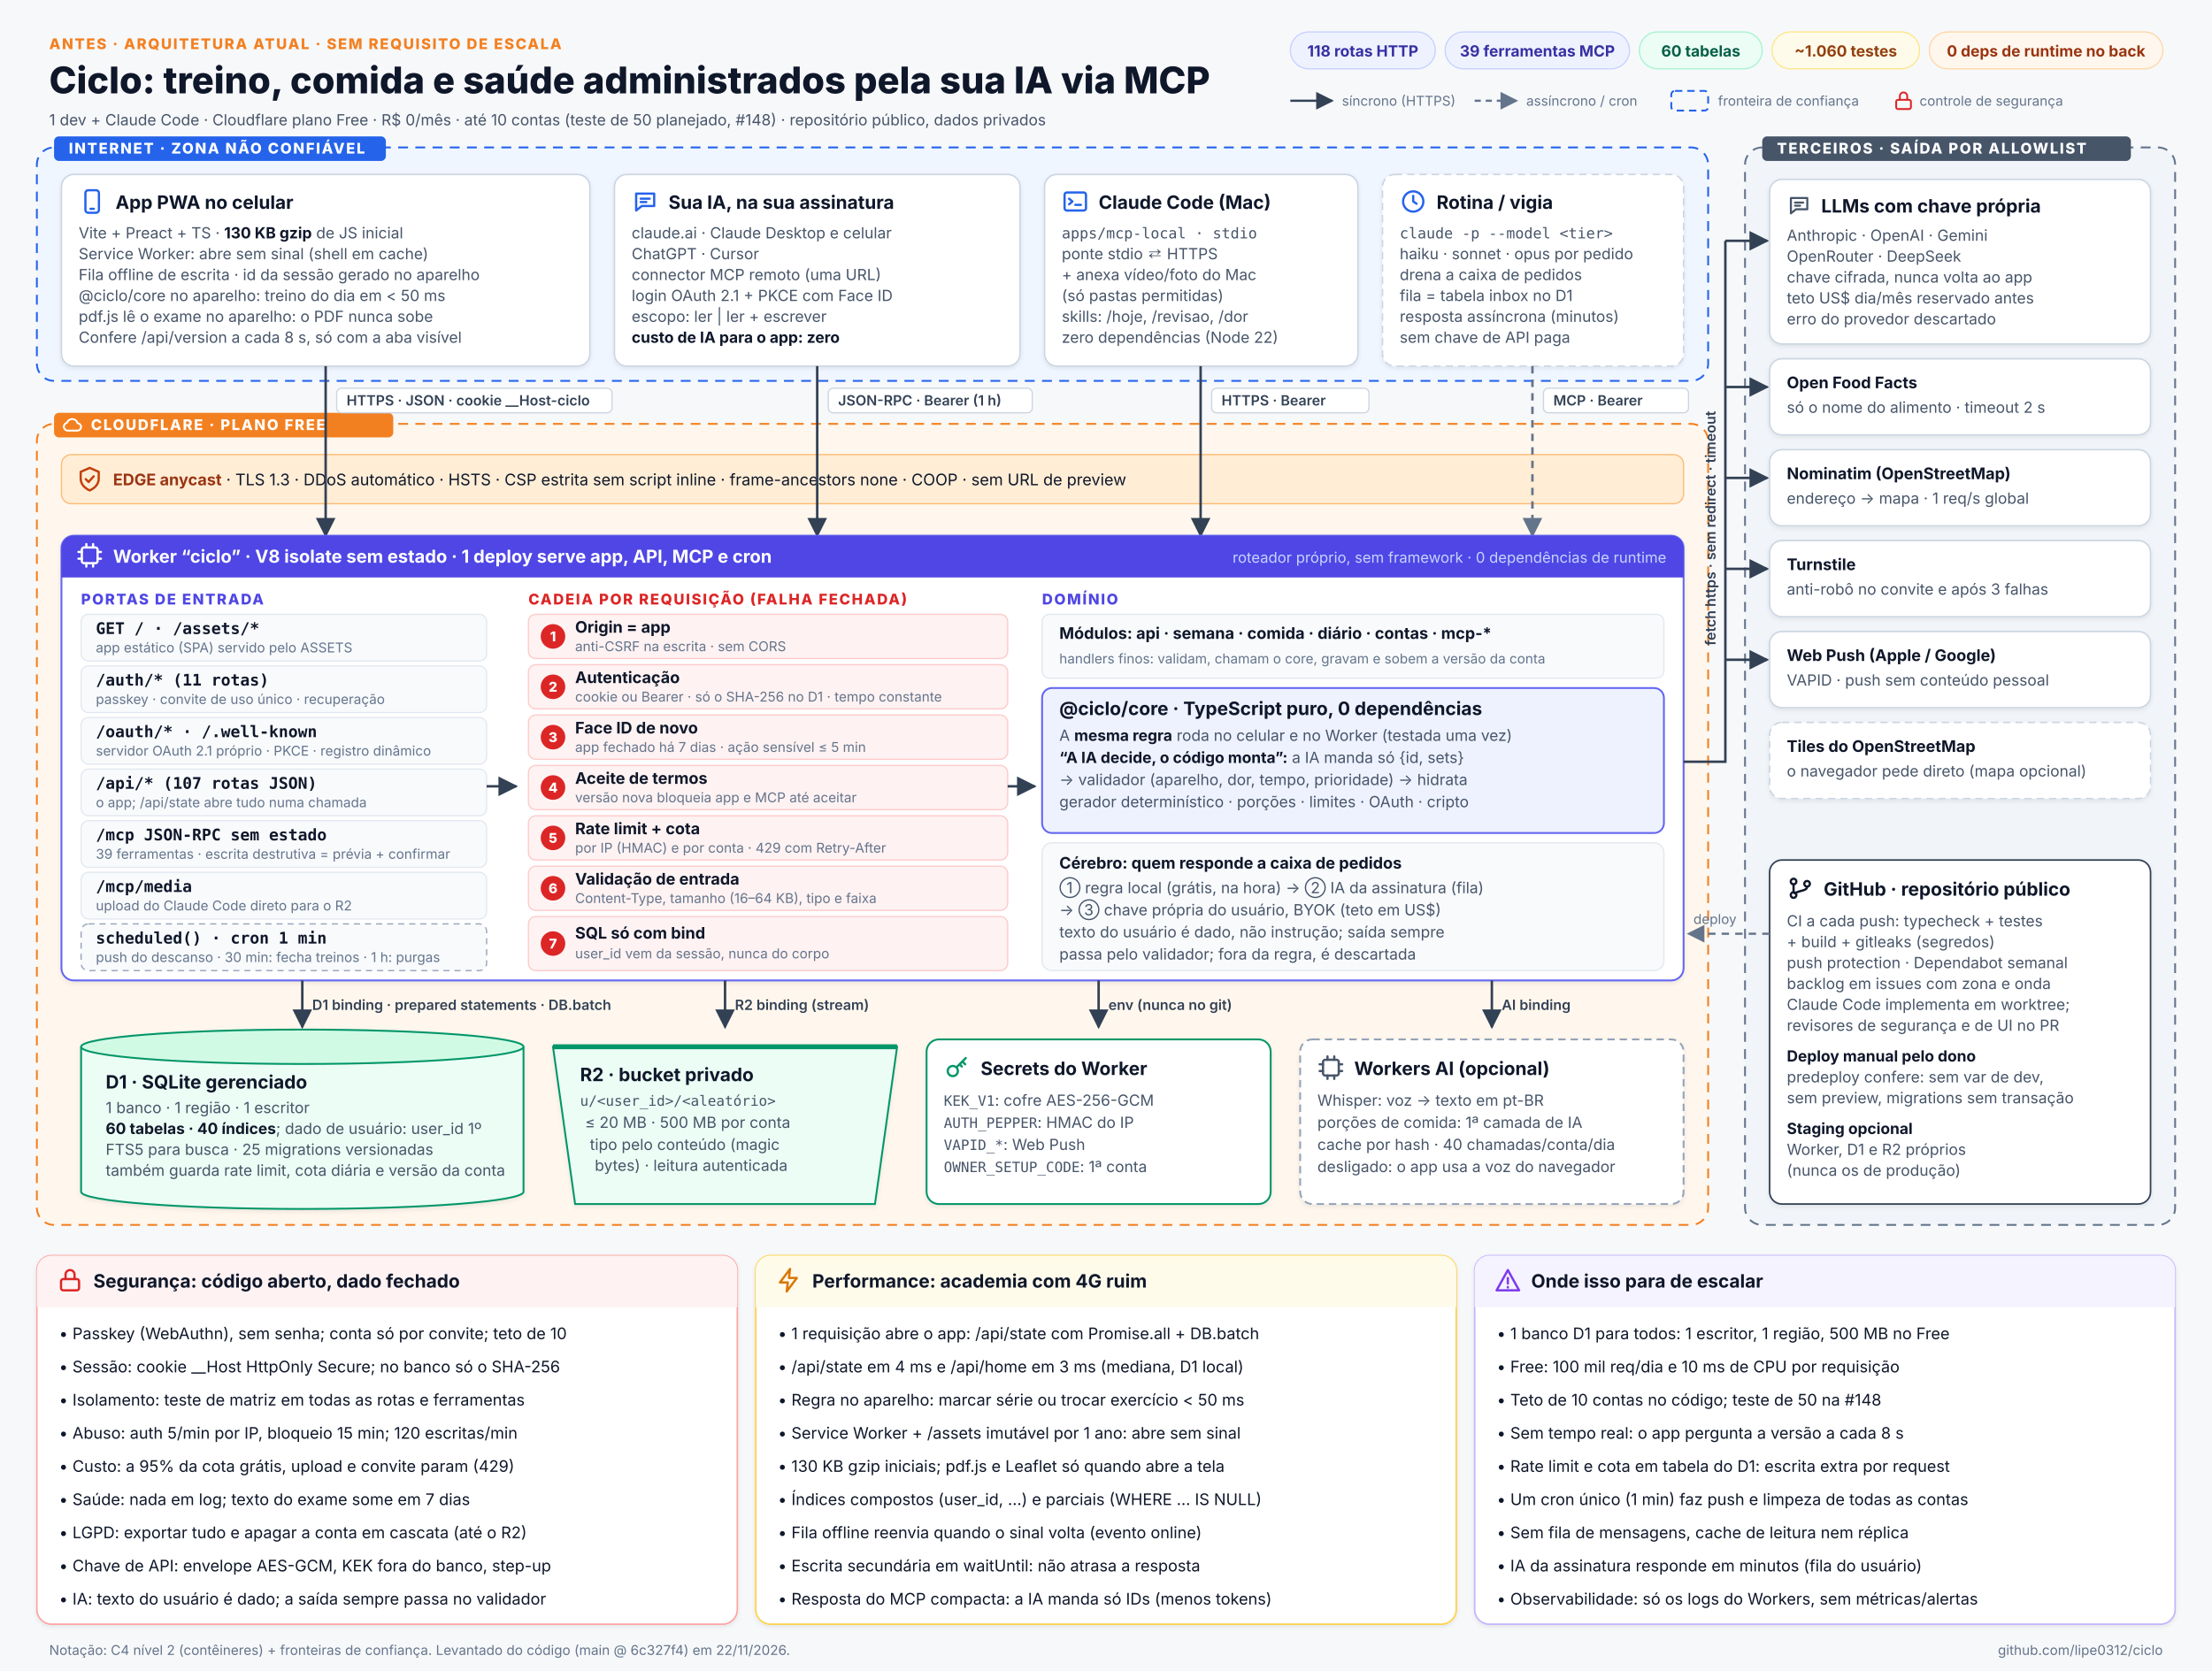
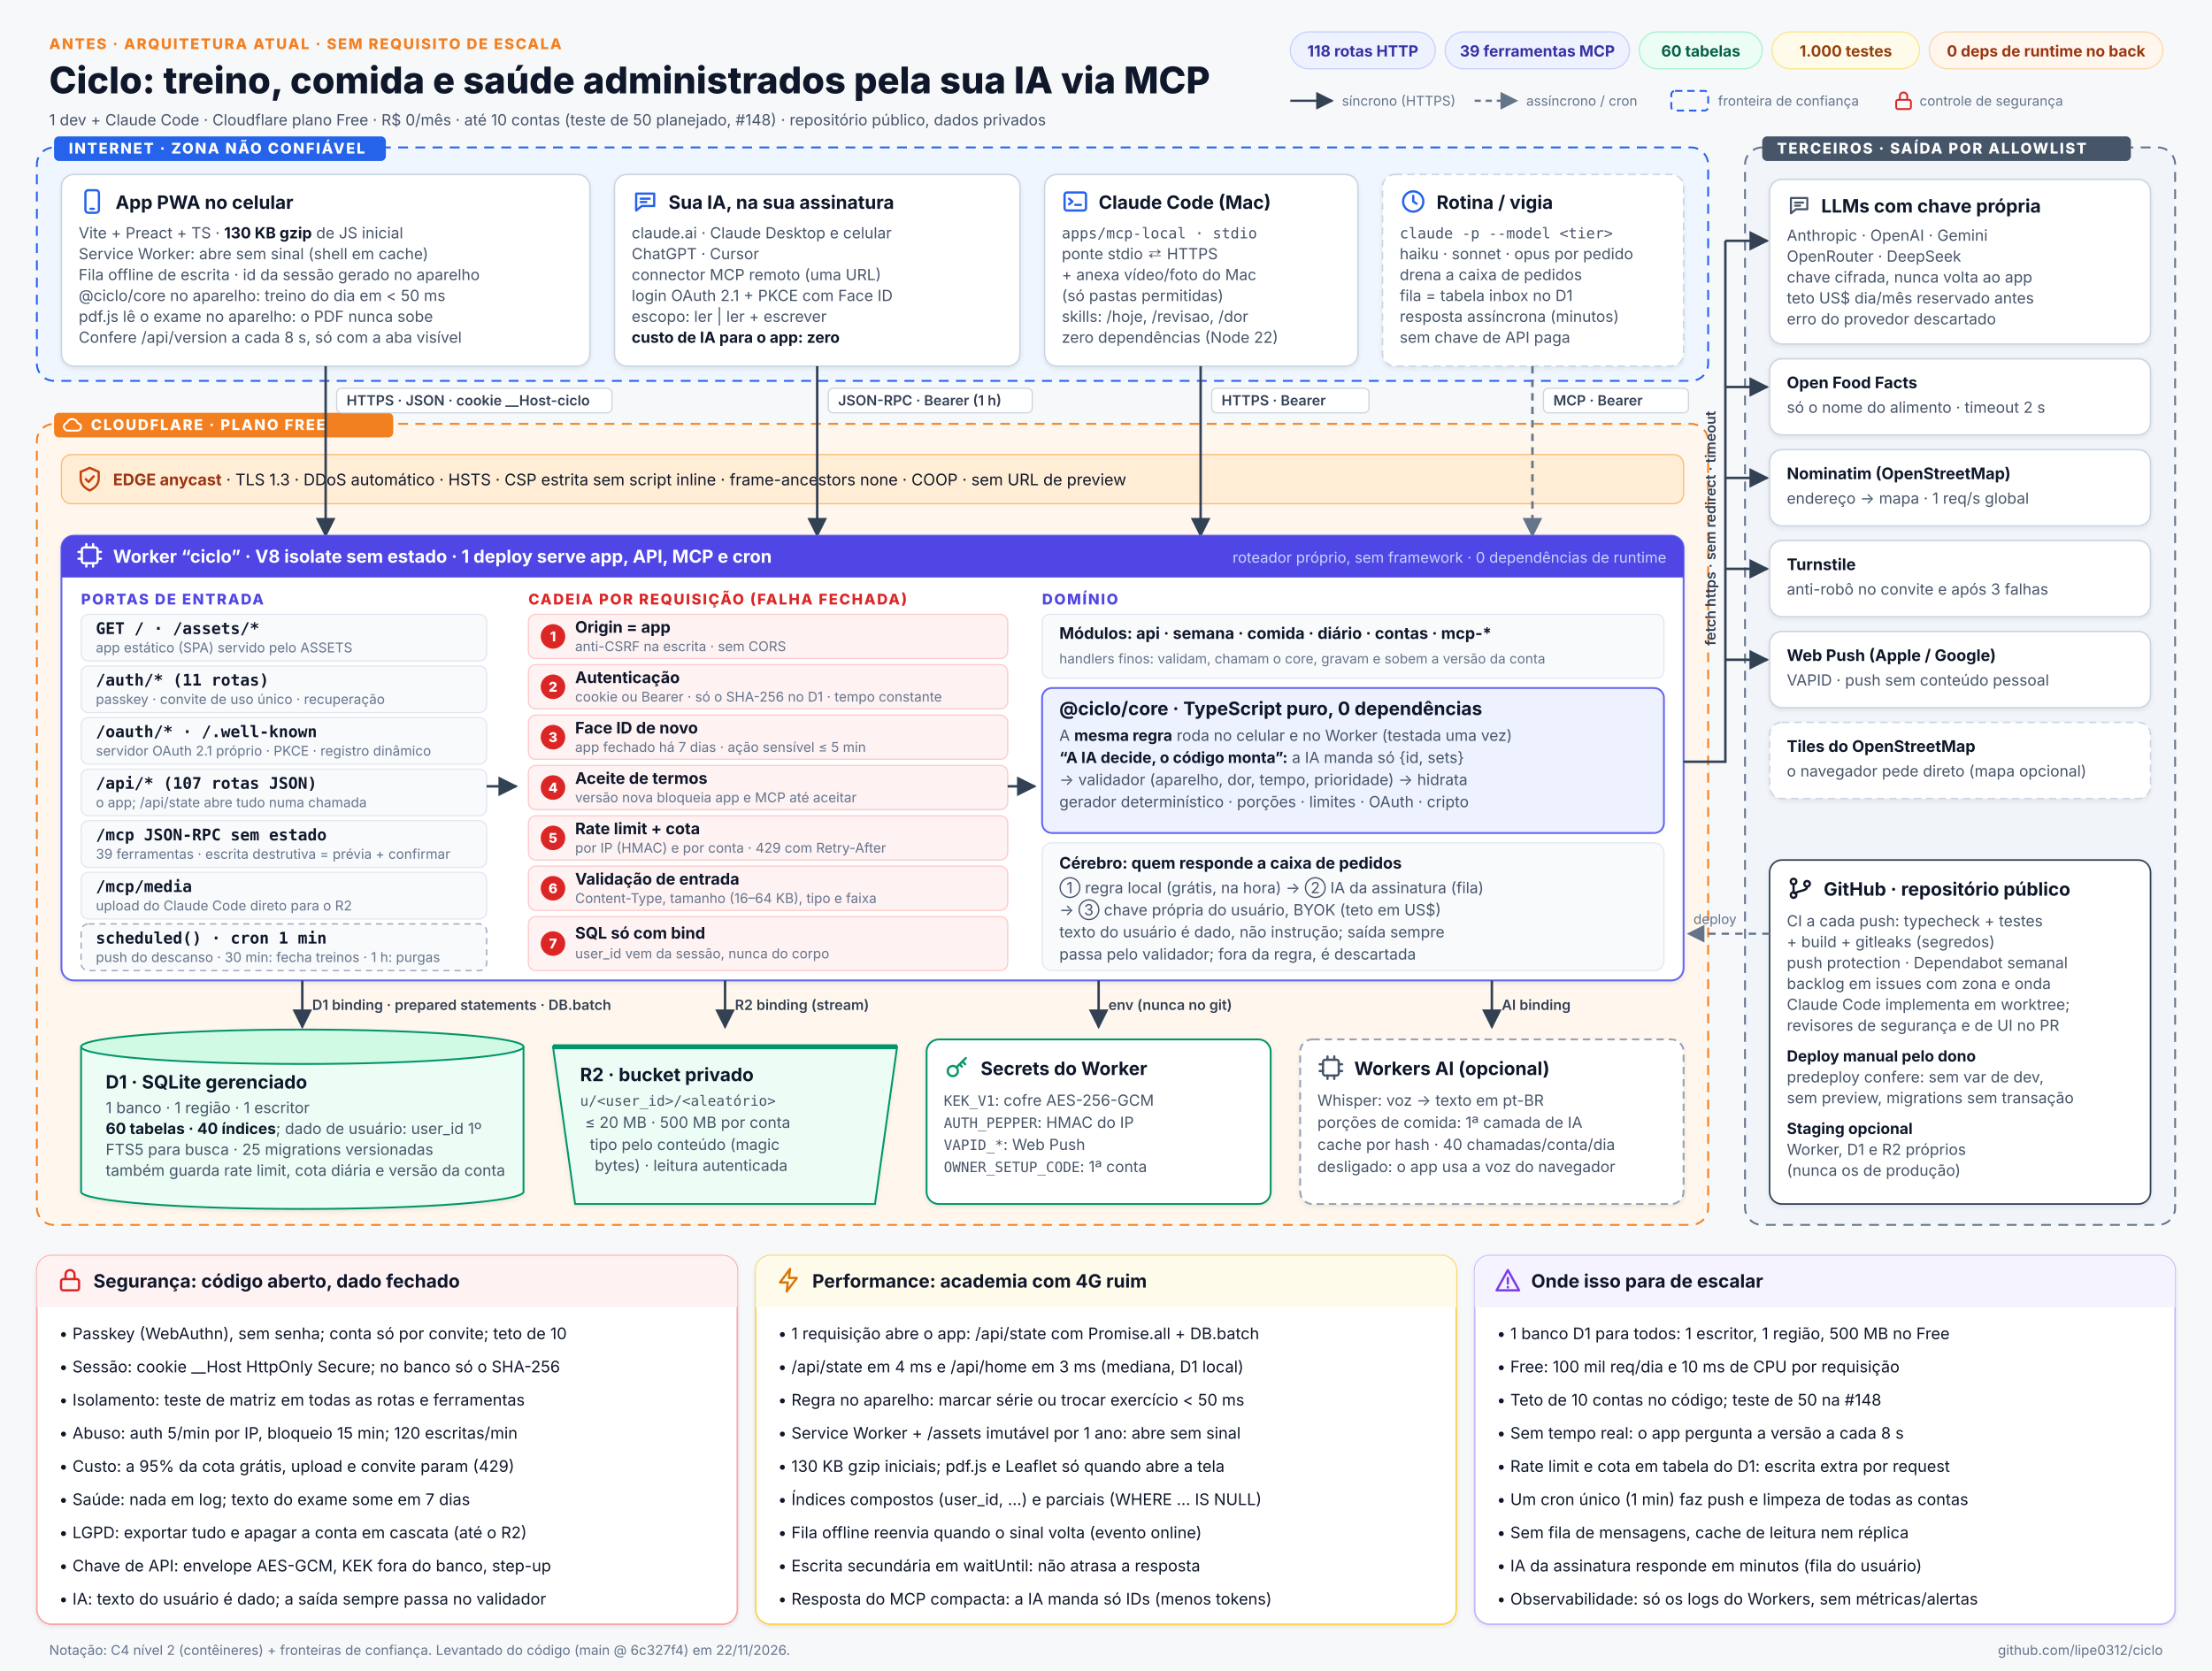
<svg xmlns="http://www.w3.org/2000/svg" viewBox="0 0 1800 1360" width="1800" height="1360" font-family="Inter, -apple-system, 'Segoe UI', Roboto, Helvetica, Arial, sans-serif">
  <defs>
    <style>
      .t  { fill:#0F172A; font-size:13px; }
      .m  { fill:#475569; font-size:12.5px; }
      .s  { fill:#64748B; font-size:11px; }
      .b  { font-weight:700; }
      .h  { fill:#0F172A; font-size:15px; font-weight:700; }
      .mono { font-family:'JetBrains Mono', SFMono-Regular, Menlo, Consolas, monospace; }
      .zl { font-size:12px; font-weight:800; letter-spacing:1.2px; }
      .lbl { fill:#334155; font-size:11.5px; font-weight:600; }
      .card { fill:#FFFFFF; stroke:#CBD5E1; stroke-width:1.2; }
      .ico { fill:none; stroke-width:2; stroke-linecap:round; stroke-linejoin:round; }
    </style>
    <marker id="ar" viewBox="0 0 10 10" refX="9" refY="5" markerWidth="8" markerHeight="8" orient="auto-start-reverse">
      <path d="M0 0 L10 5 L0 10 z" fill="#334155" />
    </marker>
    <marker id="arg" viewBox="0 0 10 10" refX="9" refY="5" markerWidth="8" markerHeight="8" orient="auto-start-reverse">
      <path d="M0 0 L10 5 L0 10 z" fill="#64748B" />
    </marker>
    <marker id="arr" viewBox="0 0 10 10" refX="9" refY="5" markerWidth="7" markerHeight="7" orient="auto">
      <path d="M0 0 L10 5 L0 10 z" fill="#DC2626" />
    </marker>
    <filter id="sh" x="-5%" y="-5%" width="110%" height="120%">
      <feDropShadow dx="0" dy="1.5" stdDeviation="2" flood-color="#0F172A" flood-opacity="0.08" />
    </filter>
    <symbol id="i-lock" viewBox="0 0 24 24">
      <rect x="4" y="11" width="16" height="10" rx="2" class="ico" />
      <path d="M8 11V7a4 4 0 0 1 8 0v4" class="ico" />
    </symbol>
    <symbol id="i-bolt" viewBox="0 0 24 24">
      <path d="M13 2 4 14h7l-1 8 9-12h-7z" class="ico" />
    </symbol>
    <symbol id="i-warn" viewBox="0 0 24 24">
      <path d="M12 3 2 21h20z" class="ico" />
      <path d="M12 10v5M12 18v.5" class="ico" />
    </symbol>
    <symbol id="i-phone" viewBox="0 0 24 24">
      <rect x="6" y="2" width="12" height="20" rx="2.5" class="ico" />
      <path d="M10.5 18.5h3" class="ico" />
    </symbol>
    <symbol id="i-chat" viewBox="0 0 24 24">
      <path d="M4 5h16v11H9l-5 4z" class="ico" />
      <path d="M8 9.5h8M8 12.5h5" class="ico" />
    </symbol>
    <symbol id="i-term" viewBox="0 0 24 24">
      <rect x="2.5" y="4" width="19" height="16" rx="2" class="ico" />
      <path d="m6.5 9.5 3 2.5-3 2.5M12 15h5" class="ico" />
    </symbol>
    <symbol id="i-clock" viewBox="0 0 24 24">
      <circle cx="12" cy="12" r="9" class="ico" />
      <path d="M12 7v5l3 2" class="ico" />
    </symbol>
    <symbol id="i-cloud" viewBox="0 0 24 24">
      <path d="M7 18h10a4 4 0 0 0 .5-8A6 6 0 0 0 6 9.5 4.3 4.3 0 0 0 7 18z" class="ico" />
    </symbol>
    <symbol id="i-shield" viewBox="0 0 24 24">
      <path d="M12 2 4 5.5v6c0 5 3.5 8.5 8 10.5 4.5-2 8-5.5 8-10.5v-6z" class="ico" />
      <path d="m8.5 12 2.5 2.5 4.5-5" class="ico" />
    </symbol>
    <symbol id="i-key" viewBox="0 0 24 24">
      <circle cx="8" cy="15" r="4.5" class="ico" />
      <path d="m11.5 11.5 8-8M16.5 6.5l2.5 2.5M14 9l2 2" class="ico" />
    </symbol>
    <symbol id="i-cpu" viewBox="0 0 24 24">
      <rect x="5" y="5" width="14" height="14" rx="2" class="ico" />
      <path d="M9 2v3M15 2v3M9 19v3M15 19v3M2 9h3M2 15h3M19 9h3M19 15h3" class="ico" />
    </symbol>
    <symbol id="i-git" viewBox="0 0 24 24">
      <circle cx="6" cy="6" r="2.5" class="ico" />
      <circle cx="6" cy="18" r="2.5" class="ico" />
      <circle cx="18" cy="8" r="2.5" class="ico" />
      <path d="M6 8.5v7M18 10.5c0 4-6 3-11 6" class="ico" />
    </symbol>
  </defs>
  <rect width="1800" height="1360" fill="#F7F8FA" />
  <text x="40" y="40" class="zl" fill="#F38020">ANTES · ARQUITETURA ATUAL · SEM REQUISITO DE ESCALA</text>
  <text x="40" y="76" fill="#0F172A" font-size="30" font-weight="800">Ciclo: treino, comida e saúde administrados pela sua IA via MCP</text>
  <text x="40" y="102" class="m" font-size="14">1 dev + Claude Code · Cloudflare plano Free · R$ 0/mês · até 10 contas (teste de 50 planejado, #148) · repositório público, dados privados</text>
  <g font-size="12.5" font-weight="700">
    <rect x="1050" y="26" width="118" height="30" rx="15" fill="#EEF2FF" stroke="#C7D2FE" />
    <text x="1109" y="46" text-anchor="middle" fill="#3730A3">118 rotas HTTP</text>
    <rect x="1176" y="26" width="150" height="30" rx="15" fill="#EEF2FF" stroke="#C7D2FE" />
    <text x="1251" y="46" text-anchor="middle" fill="#3730A3">39 ferramentas MCP</text>
    <rect x="1334" y="26" width="100" height="30" rx="15" fill="#ECFDF5" stroke="#A7F3D0" />
    <text x="1384" y="46" text-anchor="middle" fill="#065F46">60 tabelas</text>
    <rect x="1442" y="26" width="120" height="30" rx="15" fill="#FFFBEB" stroke="#FDE68A" />
-     <text x="1502" y="46" text-anchor="middle" fill="#92400E">~1.060 testes</text>
+     <text x="1502" y="46" text-anchor="middle" fill="#92400E">1.000 testes</text>
    <rect x="1570" y="26" width="190" height="30" rx="15" fill="#FFF7ED" stroke="#FED7AA" />
    <text x="1665" y="46" text-anchor="middle" fill="#9A3412">0 deps de runtime no back</text>
  </g>
  <g transform="translate(1050 72)" class="s">
    <line x1="0" y1="10" x2="34" y2="10" stroke="#334155" stroke-width="1.8" marker-end="url(#ar)" />
    <text x="42" y="14">síncrono (HTTPS)</text>
    <line x1="150" y1="10" x2="184" y2="10" stroke="#64748B" stroke-width="1.8" stroke-dasharray="5 4" marker-end="url(#arg)" />
    <text x="192" y="14">assíncrono / cron</text>
    <rect x="310" y="2" width="30" height="16" rx="3" fill="none" stroke="#2563EB" stroke-width="1.5" stroke-dasharray="6 4" />
    <text x="348" y="14">fronteira de confiança</text>
    <use href="#i-lock" x="490" y="1" width="18" height="18" style="stroke:#DC2626" />
    <text x="512" y="14">controle de segurança</text>
  </g>
  <rect x="30" y="120" width="1360" height="190" rx="14" fill="#EFF6FF" stroke="#2563EB" stroke-width="1.5" stroke-dasharray="8 6" />
  <rect x="44" y="111" width="270" height="20" rx="4" fill="#2563EB" />
  <text x="56" y="125" class="zl" fill="#FFFFFF" font-size="11">INTERNET · ZONA NÃO CONFIÁVEL</text>
  <g filter="url(#sh)">
    <rect x="50" y="142" width="430" height="156" rx="10" class="card" stroke="#93C5FD" />
  </g>
  <use href="#i-phone" x="64" y="153" width="22" height="22" style="stroke:#2563EB" />
  <text x="94" y="170" class="h">App PWA no celular</text>
  <g class="m">
    <text x="64" y="194">Vite + Preact + TS · <tspan class="b" fill="#0F172A">130 KB gzip</tspan> de JS inicial</text>
    <text x="64" y="211">Service Worker: abre sem sinal (shell em cache)</text>
    <text x="64" y="228">Fila offline de escrita · id da sessão gerado no aparelho</text>
    <text x="64" y="245">@ciclo/core no aparelho: treino do dia em &lt; 50 ms</text>
    <text x="64" y="262">pdf.js lê o exame no aparelho: o PDF nunca sobe</text>
    <text x="64" y="279">Confere /api/version a cada 8 s, só com a aba visível</text>
  </g>
  <g filter="url(#sh)">
    <rect x="500" y="142" width="330" height="156" rx="10" class="card" stroke="#93C5FD" />
  </g>
  <use href="#i-chat" x="514" y="153" width="22" height="22" style="stroke:#2563EB" />
  <text x="544" y="170" class="h">Sua IA, na sua assinatura</text>
  <g class="m">
    <text x="514" y="194">claude.ai · Claude Desktop e celular</text>
    <text x="514" y="211">ChatGPT · Cursor</text>
    <text x="514" y="228">connector MCP remoto (uma URL)</text>
    <text x="514" y="245">login OAuth 2.1 + PKCE com Face ID</text>
    <text x="514" y="262">escopo: ler | ler + escrever</text>
    <text x="514" y="279" class="b" fill="#0F172A">custo de IA para o app: zero</text>
  </g>
  <g filter="url(#sh)">
    <rect x="850" y="142" width="255" height="156" rx="10" class="card" stroke="#93C5FD" />
  </g>
  <use href="#i-term" x="864" y="153" width="22" height="22" style="stroke:#2563EB" />
  <text x="894" y="170" class="h">Claude Code (Mac)</text>
  <g class="m">
    <text x="864" y="194" class="mono" font-size="12">apps/mcp-local · stdio</text>
    <text x="864" y="211">ponte stdio ⇄ HTTPS</text>
    <text x="864" y="228">+ anexa vídeo/foto do Mac</text>
    <text x="864" y="245">(só pastas permitidas)</text>
    <text x="864" y="262">skills: /hoje, /revisao, /dor</text>
    <text x="864" y="279">zero dependências (Node 22)</text>
  </g>
  <g filter="url(#sh)">
    <rect x="1125" y="142" width="245" height="156" rx="10" class="card" stroke="#93C5FD" stroke-dasharray="6 4" />
  </g>
  <use href="#i-clock" x="1139" y="153" width="22" height="22" style="stroke:#2563EB" />
  <text x="1169" y="170" class="h">Rotina / vigia</text>
  <g class="m">
    <text x="1139" y="194" class="mono" font-size="12">claude -p --model &lt;tier&gt;</text>
    <text x="1139" y="211">haiku · sonnet · opus por pedido</text>
    <text x="1139" y="228">drena a caixa de pedidos</text>
    <text x="1139" y="245">fila = tabela inbox no D1</text>
    <text x="1139" y="262">resposta assíncrona (minutos)</text>
    <text x="1139" y="279">sem chave de API paga</text>
  </g>
  <rect x="30" y="345" width="1360" height="652" rx="14" fill="#FFF7ED" stroke="#F38020" stroke-width="1.5" stroke-dasharray="8 6" />
  <rect x="44" y="336" width="276" height="20" rx="4" fill="#F38020" />
  <use href="#i-cloud" x="50" y="337" width="18" height="18" style="stroke:#FFFFFF" />
  <text x="74" y="350" class="zl" fill="#FFFFFF" font-size="11">CLOUDFLARE · PLANO FREE</text>
  <rect x="50" y="370" width="1320" height="40" rx="8" fill="#FFEDD5" stroke="#FDBA74" />
  <use href="#i-shield" x="62" y="379" width="22" height="22" style="stroke:#C2410C" />
  <text x="92" y="395" class="t">
    <tspan class="b" fill="#9A3412">EDGE anycast</tspan>  ·  TLS 1.3  ·  DDoS automático  ·  HSTS  ·  CSP estrita sem script inline  ·  frame-ancestors none  ·  COOP  ·  sem URL de preview</text>
  <g stroke="#334155" stroke-width="2" fill="none">
    <path d="M265 298 V436" marker-end="url(#ar)" />
    <path d="M665 298 V436" marker-end="url(#ar)" />
    <path d="M977 298 V436" marker-end="url(#ar)" />
    <path d="M1247 298 V436" stroke="#64748B" stroke-dasharray="6 5" marker-end="url(#arg)" />
  </g>
  <g class="lbl">
    <rect x="274" y="316" width="224" height="20" rx="4" fill="#FFFFFF" stroke="#CBD5E1" />
    <text x="282" y="330">HTTPS · JSON · cookie __Host-ciclo</text>
    <rect x="674" y="316" width="166" height="20" rx="4" fill="#FFFFFF" stroke="#CBD5E1" />
    <text x="682" y="330">JSON-RPC · Bearer (1 h)</text>
    <rect x="986" y="316" width="128" height="20" rx="4" fill="#FFFFFF" stroke="#CBD5E1" />
    <text x="994" y="330">HTTPS · Bearer</text>
    <rect x="1256" y="316" width="118" height="20" rx="4" fill="#FFFFFF" stroke="#CBD5E1" />
    <text x="1264" y="330">MCP · Bearer</text>
  </g>
  <g filter="url(#sh)">
    <rect x="50" y="436" width="1320" height="362" rx="10" fill="#FFFFFF" stroke="#6366F1" stroke-width="1.5" />
  </g>
  <path d="M50 446 a10 10 0 0 1 10 -10 h1300 a10 10 0 0 1 10 10 v24 h-1320 z" fill="#4F46E5" />
  <use href="#i-cpu" x="62" y="441" width="22" height="22" style="stroke:#FFFFFF" />
  <text x="92" y="458" fill="#FFFFFF" font-size="14.5" font-weight="700">Worker “ciclo”  ·  V8 isolate sem estado  ·  1 deploy serve app, API, MCP e cron</text>
  <text x="1356" y="458" fill="#C7D2FE" font-size="12" text-anchor="end">roteador próprio, sem framework · 0 dependências de runtime</text>
  <text x="66" y="492" class="zl" fill="#4F46E5" font-size="11">PORTAS DE ENTRADA</text>
  <g>
    <rect x="66" y="500" width="330" height="38" rx="6" fill="#F8FAFC" stroke="#E2E8F0" />
    <text x="78" y="516" class="t b mono" font-size="12">GET /  ·  /assets/*</text>
    <text x="78" y="531" class="s">app estático (SPA) servido pelo ASSETS</text>
    <rect x="66" y="542" width="330" height="38" rx="6" fill="#F8FAFC" stroke="#E2E8F0" />
    <text x="78" y="558" class="t b mono" font-size="12">/auth/*  (11 rotas)</text>
    <text x="78" y="573" class="s">passkey · convite de uso único · recuperação</text>
    <rect x="66" y="584" width="330" height="38" rx="6" fill="#F8FAFC" stroke="#E2E8F0" />
    <text x="78" y="600" class="t b mono" font-size="12">/oauth/*  ·  /.well-known</text>
    <text x="78" y="615" class="s">servidor OAuth 2.1 próprio · PKCE · registro dinâmico</text>
    <rect x="66" y="626" width="330" height="38" rx="6" fill="#F8FAFC" stroke="#E2E8F0" />
    <text x="78" y="642" class="t b mono" font-size="12">/api/*  (107 rotas JSON)</text>
    <text x="78" y="657" class="s">o app; /api/state abre tudo numa chamada</text>
    <rect x="66" y="668" width="330" height="38" rx="6" fill="#F8FAFC" stroke="#E2E8F0" />
    <text x="78" y="684" class="t b mono" font-size="12">/mcp  JSON-RPC sem estado</text>
    <text x="78" y="699" class="s">39 ferramentas · escrita destrutiva = prévia + confirmar</text>
    <rect x="66" y="710" width="330" height="38" rx="6" fill="#F8FAFC" stroke="#E2E8F0" />
    <text x="78" y="726" class="t b mono" font-size="12">/mcp/media</text>
    <text x="78" y="741" class="s">upload do Claude Code direto para o R2</text>
    <rect x="66" y="752" width="330" height="38" rx="6" fill="#F8FAFC" stroke="#94A3B8" stroke-dasharray="5 4" />
    <text x="78" y="768" class="t b mono" font-size="12">scheduled() · cron 1 min</text>
    <text x="78" y="783" class="s">push do descanso · 30 min: fecha treinos · 1 h: purgas</text>
  </g>
  <path d="M396 640 H420" stroke="#334155" stroke-width="2" marker-end="url(#ar)" />
  <text x="430" y="492" class="zl" fill="#DC2626" font-size="11">CADEIA POR REQUISIÇÃO (FALHA FECHADA)</text>
  <g>
    <rect x="430" y="500" width="390" height="36" rx="6" fill="#FEF2F2" stroke="#FECACA" />
    <circle cx="450" cy="518" r="10" fill="#DC2626" />
    <text x="450" y="522" fill="#FFF" font-size="11" font-weight="800" text-anchor="middle">1</text>
    <text x="468" y="515" class="t b" font-size="12.5">Origin = app</text>
    <text x="468" y="530" class="s">anti-CSRF na escrita · sem CORS</text>
    <rect x="430" y="541" width="390" height="36" rx="6" fill="#FEF2F2" stroke="#FECACA" />
    <circle cx="450" cy="559" r="10" fill="#DC2626" />
    <text x="450" y="563" fill="#FFF" font-size="11" font-weight="800" text-anchor="middle">2</text>
    <text x="468" y="556" class="t b" font-size="12.5">Autenticação</text>
    <text x="468" y="571" class="s">cookie ou Bearer · só o SHA-256 no D1 · tempo constante</text>
    <rect x="430" y="582" width="390" height="36" rx="6" fill="#FEF2F2" stroke="#FECACA" />
    <circle cx="450" cy="600" r="10" fill="#DC2626" />
    <text x="450" y="604" fill="#FFF" font-size="11" font-weight="800" text-anchor="middle">3</text>
    <text x="468" y="597" class="t b" font-size="12.5">Face ID de novo</text>
    <text x="468" y="612" class="s">app fechado há 7 dias · ação sensível ≤ 5 min</text>
    <rect x="430" y="623" width="390" height="36" rx="6" fill="#FEF2F2" stroke="#FECACA" />
    <circle cx="450" cy="641" r="10" fill="#DC2626" />
    <text x="450" y="645" fill="#FFF" font-size="11" font-weight="800" text-anchor="middle">4</text>
    <text x="468" y="638" class="t b" font-size="12.5">Aceite de termos</text>
    <text x="468" y="653" class="s">versão nova bloqueia app e MCP até aceitar</text>
    <rect x="430" y="664" width="390" height="36" rx="6" fill="#FEF2F2" stroke="#FECACA" />
    <circle cx="450" cy="682" r="10" fill="#DC2626" />
    <text x="450" y="686" fill="#FFF" font-size="11" font-weight="800" text-anchor="middle">5</text>
    <text x="468" y="679" class="t b" font-size="12.5">Rate limit + cota</text>
    <text x="468" y="694" class="s">por IP (HMAC) e por conta · 429 com Retry-After</text>
    <rect x="430" y="705" width="390" height="36" rx="6" fill="#FEF2F2" stroke="#FECACA" />
    <circle cx="450" cy="723" r="10" fill="#DC2626" />
    <text x="450" y="727" fill="#FFF" font-size="11" font-weight="800" text-anchor="middle">6</text>
    <text x="468" y="720" class="t b" font-size="12.5">Validação de entrada</text>
    <text x="468" y="735" class="s">Content-Type, tamanho (16–64 KB), tipo e faixa</text>
    <rect x="430" y="746" width="390" height="44" rx="6" fill="#FEF2F2" stroke="#FECACA" />
    <circle cx="450" cy="768" r="10" fill="#DC2626" />
    <text x="450" y="772" fill="#FFF" font-size="11" font-weight="800" text-anchor="middle">7</text>
    <text x="468" y="764" class="t b" font-size="12.5">SQL só com bind</text>
    <text x="468" y="780" class="s">user_id vem da sessão, nunca do corpo</text>
  </g>
  <path d="M820 640 H842" stroke="#334155" stroke-width="2" marker-end="url(#ar)" />
  <text x="848" y="492" class="zl" fill="#4F46E5" font-size="11">DOMÍNIO</text>
  <rect x="848" y="500" width="506" height="52" rx="6" fill="#F8FAFC" stroke="#E2E8F0" />
  <text x="862" y="520" class="t b">Módulos: api · semana · comida · diário · contas · mcp-*</text>
  <text x="862" y="540" class="s">handlers finos: validam, chamam o core, gravam e sobem a versão da conta</text>
  <rect x="848" y="560" width="506" height="118" rx="8" fill="#EEF2FF" stroke="#6366F1" stroke-width="1.5" />
  <text x="862" y="582" class="h" fill="#3730A3">@ciclo/core · TypeScript puro, 0 dependências</text>
  <g class="m">
    <text x="862" y="603">A <tspan class="b" fill="#0F172A">mesma regra</tspan> roda no celular e no Worker (testada uma vez)</text>
    <text x="862" y="621">
      <tspan class="b" fill="#0F172A">“A IA decide, o código monta”:</tspan> a IA manda só {id, sets}</text>
    <text x="862" y="639">→ validador (aparelho, dor, tempo, prioridade) → hidrata</text>
    <text x="862" y="657">gerador determinístico · porções · limites · OAuth · cripto</text>
  </g>
  <rect x="848" y="686" width="506" height="104" rx="8" fill="#F8FAFC" stroke="#E2E8F0" />
  <text x="862" y="707" class="t b">Cérebro: quem responde a caixa de pedidos</text>
  <g class="m">
    <text x="862" y="727">① regra local (grátis, na hora)  →  ② IA da assinatura (fila)</text>
    <text x="862" y="745">→  ③ chave própria do usuário, BYOK (teto em US$)</text>
    <text x="862" y="763">texto do usuário é dado, não instrução; saída sempre</text>
    <text x="862" y="781">passa pelo validador; fora da regra, é descartada</text>
  </g>
  <g stroke="#334155" stroke-width="2" fill="none">
    <path d="M246 798 V836" marker-end="url(#ar)" />
    <path d="M590 798 V836" marker-end="url(#ar)" />
    <path d="M894 798 V836" marker-end="url(#ar)" />
    <path d="M1214 798 V836" marker-end="url(#ar)" />
  </g>
  <text x="254" y="822" class="lbl">D1 binding · prepared statements · DB.batch</text>
  <text x="598" y="822" class="lbl">R2 binding (stream)</text>
  <text x="902" y="822" class="lbl">env (nunca no git)</text>
  <text x="1222" y="822" class="lbl">AI binding</text>
  <g filter="url(#sh)">
    <path d="M66 852 v118 a180 14 0 0 0 360 0 v-118" fill="#ECFDF5" stroke="#059669" stroke-width="1.5" />
    <ellipse cx="246" cy="852" rx="180" ry="14" fill="#D1FAE5" stroke="#059669" stroke-width="1.5" />
  </g>
  <text x="86" y="886" class="h" fill="#065F46">D1 · SQLite gerenciado</text>
  <g class="m">
    <text x="86" y="906">1 banco · 1 região · 1 escritor</text>
    <text x="86" y="923">
      <tspan class="b" fill="#0F172A">60 tabelas · 40 índices</tspan>; dado de usuário: user_id 1º</text>
    <text x="86" y="940">FTS5 para busca · 25 migrations versionadas</text>
    <text x="86" y="957">também guarda rate limit, cota diária e versão da conta</text>
  </g>
  <g filter="url(#sh)">
    <path d="M450 852 h280 l-18 128 h-244 z" fill="#ECFDF5" stroke="#059669" stroke-width="1.5" />
    <path d="M450 852 h280" stroke="#059669" stroke-width="4" />
  </g>
  <text x="472" y="880" class="h" fill="#065F46">R2 · bucket privado</text>
  <g class="m">
    <text x="472" y="900" class="mono" font-size="11.5">u/&lt;user_id&gt;/&lt;aleatório&gt;</text>
    <text x="476" y="918">≤ 20 MB · 500 MB por conta</text>
    <text x="480" y="936">tipo pelo conteúdo (magic</text>
    <text x="484" y="953">bytes) · leitura autenticada</text>
  </g>
  <g filter="url(#sh)">
    <rect x="754" y="846" width="280" height="134" rx="10" fill="#FFFFFF" stroke="#059669" stroke-width="1.5" />
  </g>
  <use href="#i-key" x="768" y="858" width="22" height="22" style="stroke:#059669" />
  <text x="798" y="875" class="h" fill="#065F46">Secrets do Worker</text>
  <g class="m">
    <text x="768" y="900">
      <tspan class="mono" font-size="11.5">KEK_V1</tspan>: cofre AES-256-GCM</text>
    <text x="768" y="918">
      <tspan class="mono" font-size="11.5">AUTH_PEPPER</tspan>: HMAC do IP</text>
    <text x="768" y="936">
      <tspan class="mono" font-size="11.5">VAPID_*</tspan>: Web Push</text>
    <text x="768" y="954">
      <tspan class="mono" font-size="11.5">OWNER_SETUP_CODE</tspan>: 1ª conta</text>
  </g>
  <g filter="url(#sh)">
    <rect x="1058" y="846" width="312" height="134" rx="10" fill="#FFFFFF" stroke="#94A3B8" stroke-width="1.5" stroke-dasharray="6 4" />
  </g>
  <use href="#i-cpu" x="1072" y="858" width="22" height="22" style="stroke:#475569" />
  <text x="1102" y="875" class="h">Workers AI (opcional)</text>
  <g class="m">
    <text x="1072" y="900">Whisper: voz → texto em pt-BR</text>
    <text x="1072" y="918">porções de comida: 1ª camada de IA</text>
    <text x="1072" y="936">cache por hash · 40 chamadas/conta/dia</text>
    <text x="1072" y="954">desligado: o app usa a voz do navegador</text>
  </g>
  <rect x="1420" y="120" width="350" height="877" rx="14" fill="#F1F5F9" stroke="#64748B" stroke-width="1.5" stroke-dasharray="8 6" />
  <rect x="1434" y="111" width="300" height="20" rx="4" fill="#475569" />
  <text x="1446" y="125" class="zl" fill="#FFFFFF" font-size="11">TERCEIROS · SAÍDA POR ALLOWLIST</text>
  <path d="M1370 620 H1404 V196" stroke="#334155" stroke-width="2" fill="none" />
  <g stroke="#334155" stroke-width="2" fill="none">
    <path d="M1404 196 H1438" marker-end="url(#ar)" />
    <path d="M1404 315 H1438" marker-end="url(#ar)" />
    <path d="M1404 389 H1438" marker-end="url(#ar)" />
    <path d="M1404 463 H1438" marker-end="url(#ar)" />
    <path d="M1404 537 H1438" marker-end="url(#ar)" />
  </g>
  <g transform="translate(1396 430) rotate(-90)">
    <text class="lbl" text-anchor="middle" x="0" y="0">fetch https · sem redirect · timeout</text>
  </g>
  <g filter="url(#sh)">
    <rect x="1440" y="146" width="310" height="134" rx="10" class="card" />
  </g>
  <use href="#i-chat" x="1454" y="157" width="20" height="20" style="stroke:#475569" />
  <text x="1482" y="173" class="h">LLMs com chave própria</text>
  <g class="m">
    <text x="1454" y="196">Anthropic · OpenAI · Gemini</text>
    <text x="1454" y="213">OpenRouter · DeepSeek</text>
    <text x="1454" y="230">chave cifrada, nunca volta ao app</text>
    <text x="1454" y="247">teto US$ dia/mês reservado antes</text>
    <text x="1454" y="264">erro do provedor descartado</text>
  </g>
  <g filter="url(#sh)">
    <rect x="1440" y="292" width="310" height="62" rx="10" class="card" />
  </g>
  <text x="1454" y="316" class="t b">Open Food Facts</text>
  <text x="1454" y="336" class="m">só o nome do alimento · timeout 2 s</text>
  <g filter="url(#sh)">
    <rect x="1440" y="366" width="310" height="62" rx="10" class="card" />
  </g>
  <text x="1454" y="390" class="t b">Nominatim (OpenStreetMap)</text>
  <text x="1454" y="410" class="m">endereço → mapa · 1 req/s global</text>
  <g filter="url(#sh)">
    <rect x="1440" y="440" width="310" height="62" rx="10" class="card" />
  </g>
  <text x="1454" y="464" class="t b">Turnstile</text>
  <text x="1454" y="484" class="m">anti-robô no convite e após 3 falhas</text>
  <g filter="url(#sh)">
    <rect x="1440" y="514" width="310" height="62" rx="10" class="card" />
  </g>
  <text x="1454" y="538" class="t b">Web Push (Apple / Google)</text>
  <text x="1454" y="558" class="m">VAPID · push sem conteúdo pessoal</text>
  <g filter="url(#sh)">
    <rect x="1440" y="588" width="310" height="62" rx="10" class="card" stroke-dasharray="6 4" />
  </g>
  <text x="1454" y="612" class="t b">Tiles do OpenStreetMap</text>
  <text x="1454" y="632" class="m">o navegador pede direto (mapa opcional)</text>
  <g filter="url(#sh)">
    <rect x="1440" y="700" width="310" height="280" rx="10" fill="#FFFFFF" stroke="#334155" stroke-width="1.3" />
  </g>
  <use href="#i-git" x="1454" y="712" width="22" height="22" style="stroke:#0F172A" />
  <text x="1484" y="729" class="h">GitHub · repositório público</text>
  <g class="m">
    <text x="1454" y="754">CI a cada push: typecheck + testes</text>
    <text x="1454" y="771">+ build + gitleaks (segredos)</text>
    <text x="1454" y="788">push protection · Dependabot semanal</text>
    <text x="1454" y="805">backlog em issues com zona e onda</text>
    <text x="1454" y="822">Claude Code implementa em worktree;</text>
    <text x="1454" y="839">revisores de segurança e de UI no PR</text>
    <text x="1454" y="864" class="b" fill="#0F172A">Deploy manual pelo dono</text>
    <text x="1454" y="881">predeploy confere: sem var de dev,</text>
    <text x="1454" y="898">sem preview, migrations sem transação</text>
    <text x="1454" y="923" class="b" fill="#0F172A">Staging opcional</text>
    <text x="1454" y="940">Worker, D1 e R2 próprios</text>
    <text x="1454" y="957">(nunca os de produção)</text>
  </g>
  <path d="M1440 760 H1374" stroke="#64748B" stroke-width="1.8" stroke-dasharray="6 5" fill="none" marker-end="url(#arg)" />
  <text x="1378" y="752" class="s" text-anchor="start">deploy</text>
  <g filter="url(#sh)">
    <rect x="30" y="1022" width="570" height="300" rx="12" fill="#FFFFFF" stroke="#FCA5A5" stroke-width="1.3" />
  </g>
  <path d="M30 1034 a12 12 0 0 1 12 -12 h546 a12 12 0 0 1 12 12 v30 h-570 z" fill="#FEF2F2" />
  <use href="#i-lock" x="46" y="1031" width="22" height="22" style="stroke:#DC2626" />
  <text x="76" y="1048" class="h" fill="#991B1B">Segurança: código aberto, dado fechado</text>
  <g class="t" font-size="12.8">
    <text x="48" y="1090">• Passkey (WebAuthn), sem senha; conta só por convite; teto de 10</text>
    <text x="48" y="1117">• Sessão: cookie __Host HttpOnly Secure; no banco só o SHA-256</text>
    <text x="48" y="1144">• Isolamento: teste de matriz em todas as rotas e ferramentas</text>
    <text x="48" y="1171">• Abuso: auth 5/min por IP, bloqueio 15 min; 120 escritas/min</text>
    <text x="48" y="1198">• Custo: a 95% da cota grátis, upload e convite param (429)</text>
    <text x="48" y="1225">• Saúde: nada em log; texto do exame some em 7 dias</text>
    <text x="48" y="1252">• LGPD: exportar tudo e apagar a conta em cascata (até o R2)</text>
    <text x="48" y="1279">• Chave de API: envelope AES-GCM, KEK fora do banco, step-up</text>
    <text x="48" y="1306">• IA: texto do usuário é dado; a saída sempre passa no validador</text>
  </g>
  <g filter="url(#sh)">
    <rect x="615" y="1022" width="570" height="300" rx="12" fill="#FFFFFF" stroke="#FCD34D" stroke-width="1.3" />
  </g>
  <path d="M615 1034 a12 12 0 0 1 12 -12 h546 a12 12 0 0 1 12 12 v30 h-570 z" fill="#FFFBEB" />
  <use href="#i-bolt" x="631" y="1031" width="22" height="22" style="stroke:#D97706" />
  <text x="661" y="1048" class="h" fill="#92400E">Performance: academia com 4G ruim</text>
  <g class="t" font-size="12.8">
    <text x="633" y="1090">• 1 requisição abre o app: /api/state com Promise.all + DB.batch</text>
    <text x="633" y="1117">• /api/state em 4 ms e /api/home em 3 ms (mediana, D1 local)</text>
    <text x="633" y="1144">• Regra no aparelho: marcar série ou trocar exercício &lt; 50 ms</text>
    <text x="633" y="1171">• Service Worker + /assets imutável por 1 ano: abre sem sinal</text>
    <text x="633" y="1198">• 130 KB gzip iniciais; pdf.js e Leaflet só quando abre a tela</text>
    <text x="633" y="1225">• Índices compostos (user_id, …) e parciais (WHERE … IS NULL)</text>
    <text x="633" y="1252">• Fila offline reenvia quando o sinal volta (evento online)</text>
    <text x="633" y="1279">• Escrita secundária em waitUntil: não atrasa a resposta</text>
    <text x="633" y="1306">• Resposta do MCP compacta: a IA manda só IDs (menos tokens)</text>
  </g>
  <g filter="url(#sh)">
    <rect x="1200" y="1022" width="570" height="300" rx="12" fill="#FFFFFF" stroke="#C4B5FD" stroke-width="1.3" />
  </g>
  <path d="M1200 1034 a12 12 0 0 1 12 -12 h546 a12 12 0 0 1 12 12 v30 h-570 z" fill="#F5F3FF" />
  <use href="#i-warn" x="1216" y="1031" width="22" height="22" style="stroke:#7C3AED" />
  <text x="1246" y="1048" class="h" fill="#5B21B6">Onde isso para de escalar</text>
  <g class="t" font-size="12.8">
    <text x="1218" y="1090">• 1 banco D1 para todos: 1 escritor, 1 região, 500 MB no Free</text>
    <text x="1218" y="1117">• Free: 100 mil req/dia e 10 ms de CPU por requisição</text>
    <text x="1218" y="1144">• Teto de 10 contas no código; teste de 50 na #148</text>
    <text x="1218" y="1171">• Sem tempo real: o app pergunta a versão a cada 8 s</text>
    <text x="1218" y="1198">• Rate limit e cota em tabela do D1: escrita extra por request</text>
    <text x="1218" y="1225">• Um cron único (1 min) faz push e limpeza de todas as contas</text>
    <text x="1218" y="1252">• Sem fila de mensagens, cache de leitura nem réplica</text>
    <text x="1218" y="1279">• IA da assinatura responde em minutos (fila do usuário)</text>
    <text x="1218" y="1306">• Observabilidade: só os logs do Workers, sem métricas/alertas</text>
  </g>
  <text x="40" y="1347" class="s">Notação: C4 nível 2 (contêineres) + fronteiras de confiança. Levantado do código (main @ 6c327f4) em 22/11/2026.</text>
  <text x="1760" y="1347" class="s" text-anchor="end">github.com/lipe0312/ciclo</text>
</svg>
